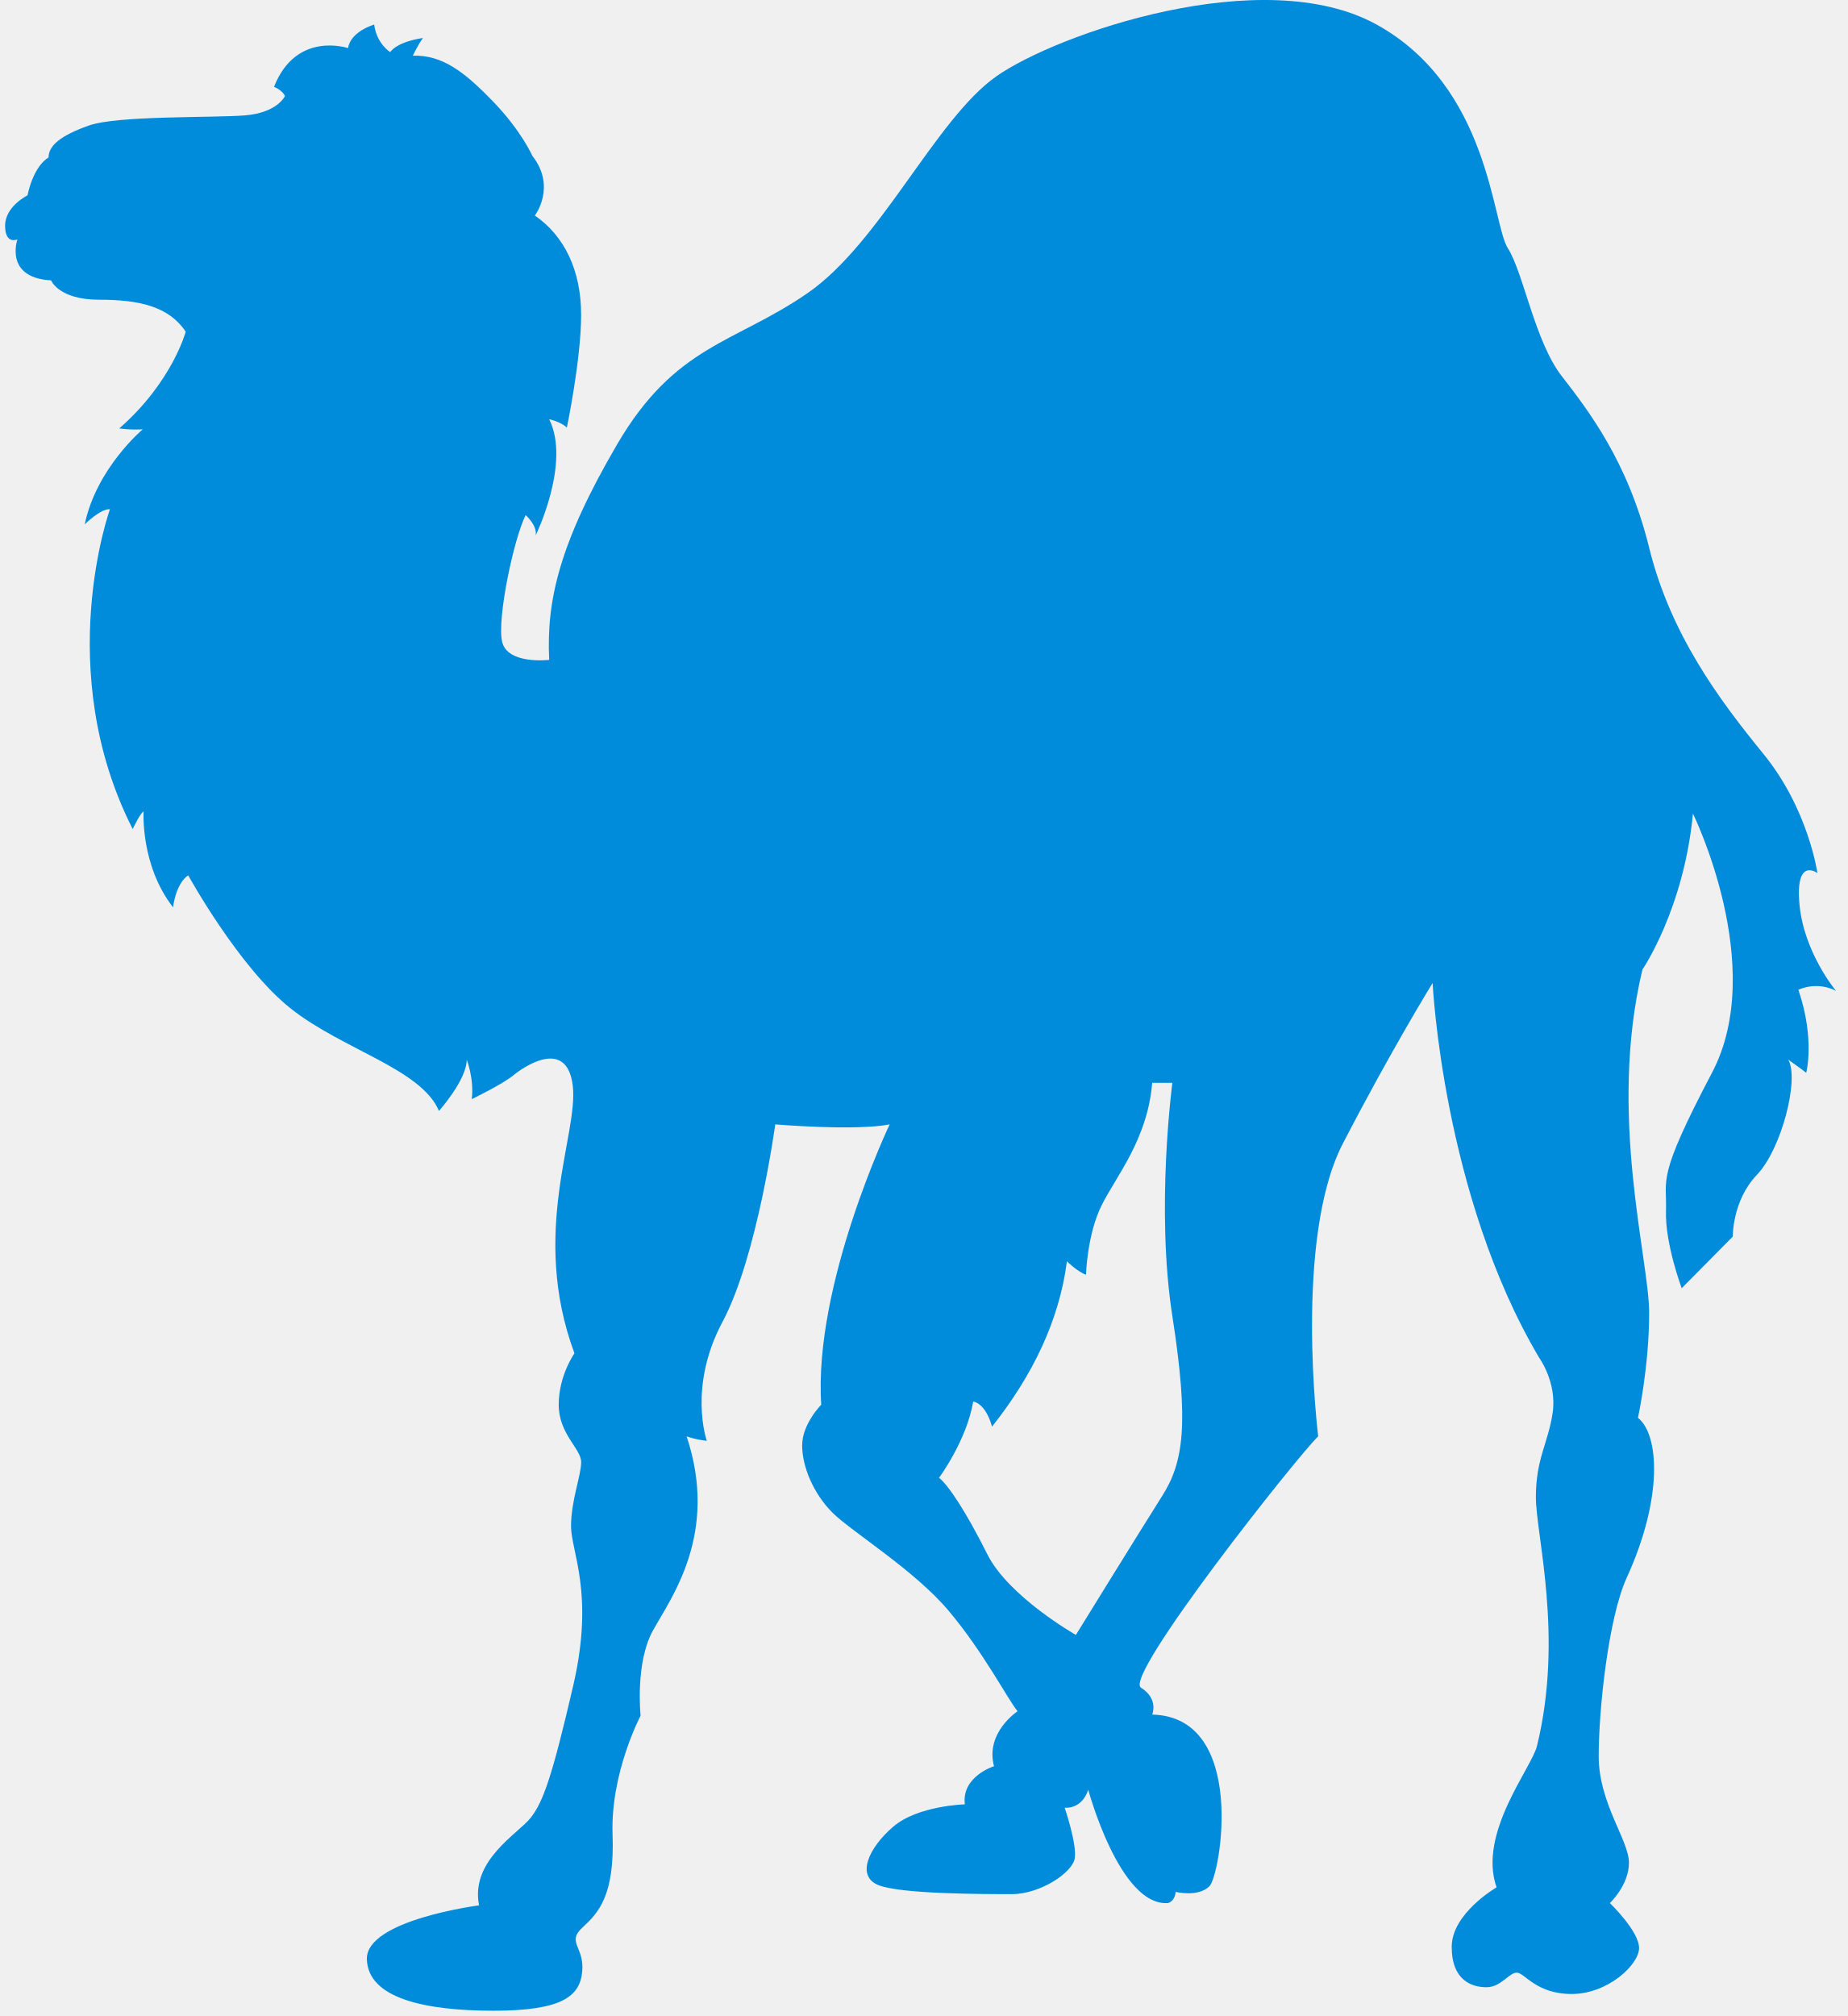
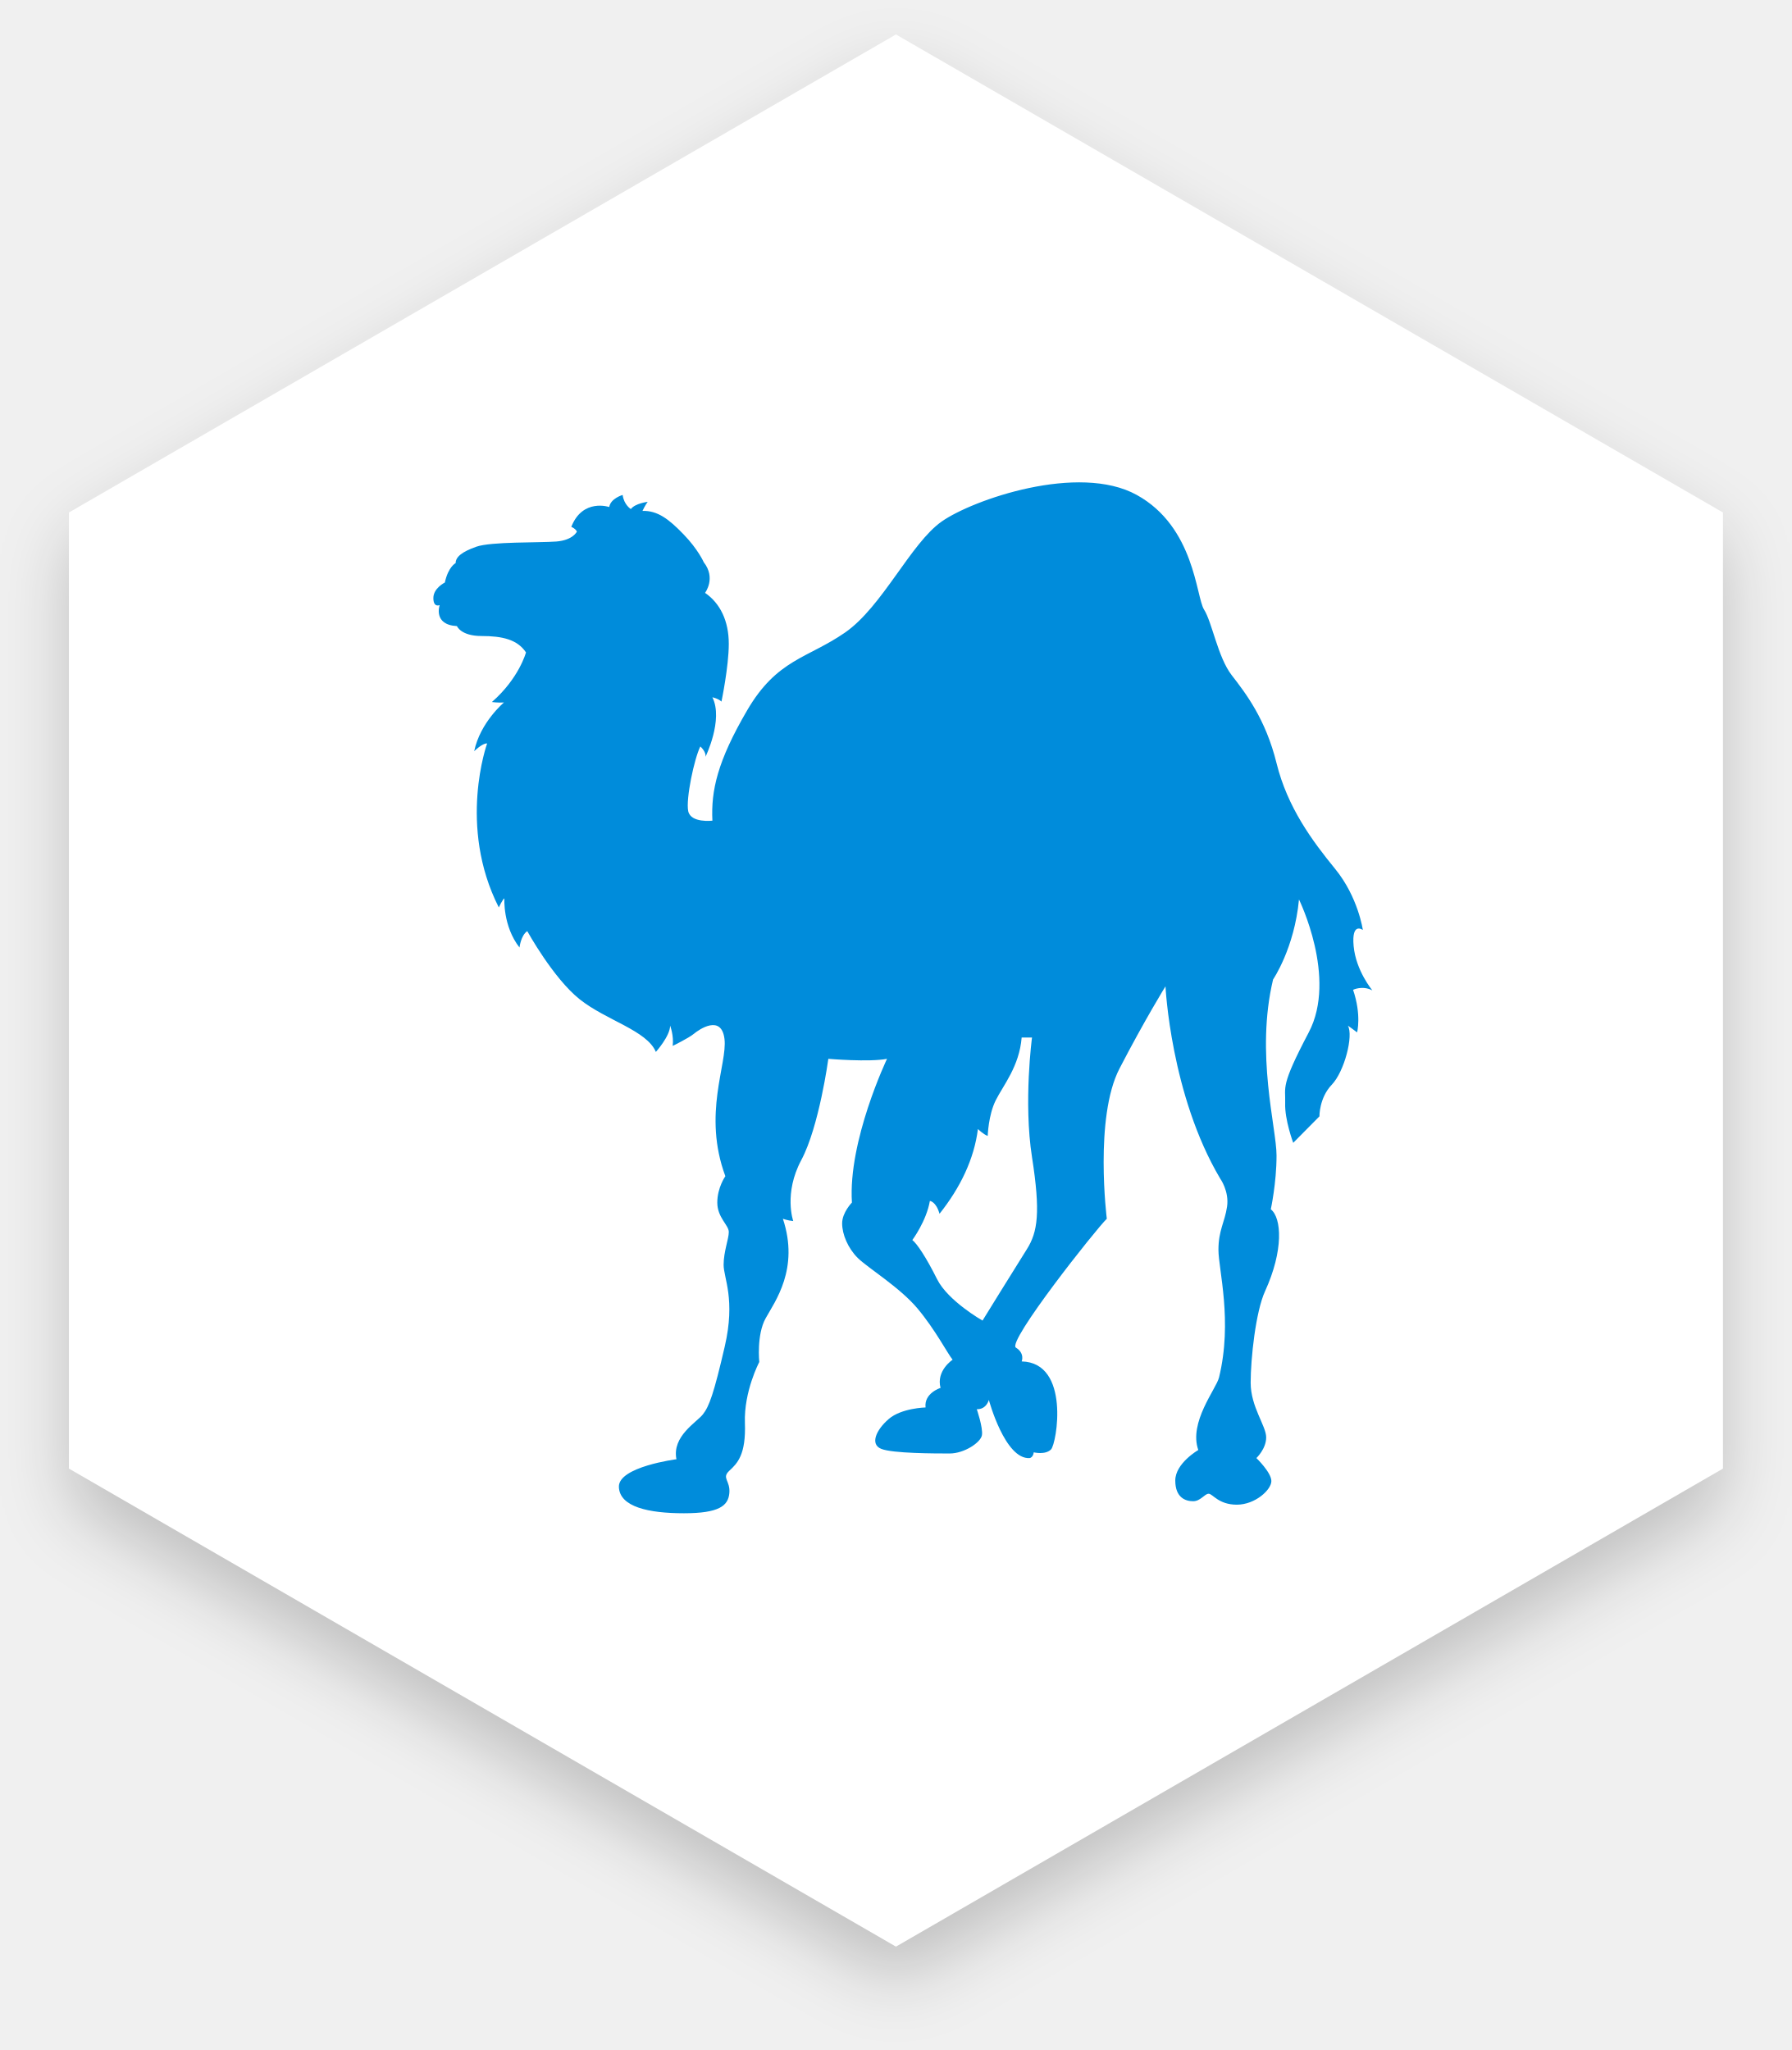
- <svg xmlns="http://www.w3.org/2000/svg" width="55px" height="60px" viewBox="0 0 55 60" version="1.1">
-   <defs />
+ <svg xmlns="http://www.w3.org/2000/svg" xmlns:xlink="http://www.w3.org/1999/xlink" width="104px" height="119px" viewBox="0 0 104 119" version="1.1">
+   <defs>
+     <polygon id="path-1" points="48 0 96 27.75 96 83.25 48 111 -3.55271368e-14 83.25 -6.66133815e-14 27.75" />
+     <filter x="-10.9%" y="-4.5%" width="121.7%" height="112.6%" filterUnits="objectBoundingBox" id="filter-2">
+       <feOffset dx="0" dy="2" in="SourceAlpha" result="shadowOffsetOuter1" />
+       <feGaussianBlur stdDeviation="2" in="shadowOffsetOuter1" result="shadowBlurOuter1" />
+       <feColorMatrix values="0 0 0 0 0   0 0 0 0 0   0 0 0 0 0  0 0 0 0.2 0" type="matrix" in="shadowBlurOuter1" />
+     </filter>
+   </defs>
  <g id="Page-1" stroke="none" stroke-width="1" fill="none" fill-rule="evenodd">
-     <g id="perl" fill="#008CDB" fill-rule="nonzero">
-       <g id="Shape">
-         <path d="M54.651,29.49 C54.651,29.49 53.697,28.355 53.564,26.92 C53.431,25.483 54.098,25.985 54.098,25.985 C54.098,25.985 53.831,24.081 52.495,22.444 C51.16,20.808 49.723,18.871 49.089,16.3 C48.454,13.729 47.286,12.227 46.485,11.191 C45.683,10.155 45.349,8.118 44.881,7.384 C44.414,6.649 44.347,2.592 40.975,0.73 C37.602,-1.132 31.457,1.006 29.654,2.274 C27.85,3.544 26.214,7.217 24.044,8.72 C21.873,10.222 20.103,10.256 18.367,13.229 C16.631,16.199 16.263,17.903 16.347,19.639 C16.347,19.639 15.094,19.79 14.944,19.089 C14.794,18.388 15.295,16.032 15.646,15.331 C15.646,15.331 15.996,15.633 15.946,15.933 C15.946,15.933 16.998,13.779 16.347,12.477 C16.347,12.477 16.698,12.552 16.873,12.727 C16.873,12.727 17.298,10.698 17.298,9.371 C17.298,8.044 16.797,7.016 15.92,6.415 C15.92,6.415 16.573,5.565 15.846,4.638 C15.846,4.638 15.521,3.893 14.669,3.013 C13.818,2.133 13.166,1.632 12.289,1.657 C12.289,1.657 12.44,1.331 12.591,1.131 C12.591,1.131 11.864,1.217 11.614,1.55 C11.614,1.55 11.213,1.307 11.138,0.731 C11.138,0.731 10.437,0.93 10.36,1.432 C10.36,1.432 8.817,0.906 8.157,2.584 C8.157,2.584 8.408,2.683 8.482,2.859 C8.482,2.859 8.257,3.36 7.281,3.435 C6.304,3.51 3.498,3.435 2.648,3.735 C1.796,4.036 1.445,4.337 1.445,4.688 C1.445,4.688 1.02,4.888 0.818,5.815 C0.818,5.815 0.152,6.14 0.152,6.716 C0.152,7.292 0.518,7.125 0.518,7.125 C0.518,7.125 0.117,8.269 1.52,8.344 C1.52,8.344 1.745,8.92 2.948,8.92 C4.15,8.92 5.026,9.12 5.528,9.872 C5.528,9.872 5.127,11.375 3.549,12.751 C3.549,12.751 3.9,12.802 4.25,12.777 C4.25,12.777 2.872,13.929 2.521,15.607 C2.521,15.607 2.998,15.131 3.273,15.156 C3.273,15.156 1.545,19.94 3.95,24.674 C3.95,24.674 4.175,24.198 4.274,24.148 C4.274,24.148 4.175,25.751 5.151,27.003 C5.151,27.003 5.227,26.302 5.602,26.051 C5.602,26.051 7.103,28.781 8.645,30.008 C10.185,31.235 12.54,31.811 13.066,33.063 C13.066,33.063 13.893,32.14 13.893,31.538 C13.893,31.538 14.118,32.112 14.042,32.713 C14.042,32.713 14.969,32.263 15.27,32.012 C15.57,31.761 16.873,30.86 17.049,32.313 C17.224,33.765 15.763,36.67 17.099,40.277 C17.099,40.277 16.631,40.934 16.631,41.807 C16.631,42.681 17.299,43.115 17.299,43.516 C17.299,43.917 16.998,44.652 16.998,45.42 C16.998,46.188 17.7,47.415 17.065,50.157 C16.43,52.899 16.164,53.634 15.795,54.102 C15.429,54.569 13.992,55.371 14.26,56.707 C14.26,56.707 10.888,57.141 10.92,58.31 C10.954,59.478 12.657,59.843 14.693,59.843 C16.731,59.843 17.263,59.412 17.33,58.677 C17.399,57.942 16.861,57.808 17.33,57.374 C17.8,56.941 18.3,56.439 18.234,54.603 C18.167,52.766 19.068,51.063 19.068,51.063 C19.068,51.063 18.901,49.493 19.437,48.525 C19.971,47.557 21.406,45.654 20.438,42.748 C20.438,42.748 20.705,42.849 21.039,42.881 C21.039,42.881 20.471,41.279 21.506,39.342 C22.542,37.405 23.076,33.464 23.076,33.464 C23.076,33.464 25.447,33.665 26.482,33.464 C26.482,33.464 24.211,38.224 24.445,41.807 C24.445,41.807 23.877,42.381 23.877,43.016 C23.877,43.649 24.211,44.451 24.779,45.019 C25.347,45.586 27.217,46.722 28.252,47.957 C29.287,49.193 29.989,50.561 30.289,50.93 C30.289,50.93 29.321,51.564 29.588,52.566 C29.588,52.566 28.619,52.866 28.719,53.701 C28.719,53.701 27.317,53.735 26.583,54.37 C25.847,55.003 25.48,55.839 26.148,56.105 C26.816,56.373 29.287,56.373 30.122,56.373 C30.956,56.373 31.925,55.738 31.992,55.305 C32.058,54.87 31.691,53.801 31.691,53.801 C31.691,53.801 32.193,53.868 32.393,53.267 C32.393,53.267 33.328,56.74 34.763,56.639 C34.763,56.639 34.964,56.606 34.997,56.306 C34.997,56.306 35.665,56.472 36,56.139 C36.333,55.805 37.134,51.097 34.297,51.029 C34.297,51.029 34.497,50.561 33.962,50.228 C33.428,49.894 38.638,43.316 39.238,42.748 C39.238,42.748 38.503,36.871 39.973,34.032 C41.443,31.194 42.644,29.256 42.644,29.256 C42.644,29.256 42.945,35.568 45.816,40.41 C45.816,40.41 46.351,41.146 46.217,42.047 C46.084,42.948 45.717,43.415 45.717,44.551 C45.717,45.686 46.551,48.692 45.75,51.965 C45.589,52.621 43.98,54.569 44.548,56.171 C44.548,56.171 43.212,56.941 43.212,57.942 C43.212,58.944 43.813,59.144 44.248,59.144 C44.681,59.144 44.915,58.71 45.149,58.71 C45.383,58.71 45.717,59.345 46.785,59.345 C47.854,59.345 48.789,58.476 48.789,57.975 C48.789,57.475 47.92,56.639 47.92,56.639 C47.92,56.639 48.488,56.105 48.488,55.438 C48.488,54.769 47.587,53.668 47.587,52.266 C47.587,50.863 47.879,48.14 48.422,46.955 C49.506,44.584 49.389,42.697 48.756,42.197 C48.756,42.197 49.089,40.678 49.089,39.074 C49.089,37.472 47.854,33.18 48.889,28.856 C48.889,28.856 50.124,27.053 50.392,24.214 C50.392,24.214 52.629,28.756 50.959,31.928 C49.29,35.1 49.623,35.068 49.59,36.035 C49.557,37.004 50.058,38.34 50.058,38.34 L51.579,36.803 C51.579,36.803 51.56,35.735 52.295,34.967 C53.03,34.199 53.564,32.114 53.23,31.538 C53.23,31.538 53.597,31.795 53.764,31.928 C53.764,31.928 54.032,30.927 53.531,29.458 C53.53,29.457 54.068,29.189 54.651,29.49 Z M34.597,44.517 C33.962,45.519 32.025,48.658 32.025,48.658 C32.025,48.658 30.021,47.523 29.387,46.254 C28.753,44.985 28.218,44.184 27.951,43.983 C27.951,43.983 28.769,42.882 28.969,41.713 C28.969,41.713 29.328,41.741 29.529,42.459 C30.742,40.932 31.536,39.282 31.758,37.538 C31.758,37.538 32.058,37.839 32.326,37.939 C32.326,37.939 32.359,36.736 32.793,35.869 C33.227,35.001 34.162,33.899 34.296,32.228 L34.897,32.228 C34.897,32.228 34.396,35.969 34.897,39.174 C35.397,42.381 35.23,43.515 34.597,44.517 Z" />
+     <g id="DesktopHD_Round7_algoDev-Copy" transform="translate(-1018, -1487)">
+       <g id="content" transform="translate(390, 552)">
+         <g id="languages" transform="translate(0, 277)">
+           <g id="perl" transform="translate(632, 660)">
+             <g id="Polygon">
+               <use fill="black" fill-opacity="1" filter="url(#filter-2)" xlink:href="#path-1" />
+               <use fill="#FFFFFF" fill-rule="evenodd" xlink:href="#path-1" />
+             </g>
+             <g transform="translate(21, 26)" id="Shape" fill-rule="nonzero" fill="#008CDB">
+               <path d="M54.651,29.49 C54.651,29.49 53.697,28.355 53.564,26.92 C53.431,25.483 54.098,25.985 54.098,25.985 C54.098,25.985 53.831,24.081 52.495,22.444 C51.16,20.808 49.723,18.871 49.089,16.3 C48.454,13.729 47.286,12.227 46.485,11.191 C45.683,10.155 45.349,8.118 44.881,7.384 C44.414,6.649 44.347,2.592 40.975,0.73 C37.602,-1.132 31.457,1.006 29.654,2.274 C27.85,3.544 26.214,7.217 24.044,8.72 C21.873,10.222 20.103,10.256 18.367,13.229 C16.631,16.199 16.263,17.903 16.347,19.639 C16.347,19.639 15.094,19.79 14.944,19.089 C14.794,18.388 15.295,16.032 15.646,15.331 C15.646,15.331 15.996,15.633 15.946,15.933 C15.946,15.933 16.998,13.779 16.347,12.477 C16.347,12.477 16.698,12.552 16.873,12.727 C16.873,12.727 17.298,10.698 17.298,9.371 C17.298,8.044 16.797,7.016 15.92,6.415 C15.92,6.415 16.573,5.565 15.846,4.638 C15.846,4.638 15.521,3.893 14.669,3.013 C13.818,2.133 13.166,1.632 12.289,1.657 C12.289,1.657 12.44,1.331 12.591,1.131 C12.591,1.131 11.864,1.217 11.614,1.55 C11.614,1.55 11.213,1.307 11.138,0.731 C11.138,0.731 10.437,0.93 10.36,1.432 C10.36,1.432 8.817,0.906 8.157,2.584 C8.157,2.584 8.408,2.683 8.482,2.859 C8.482,2.859 8.257,3.36 7.281,3.435 C6.304,3.51 3.498,3.435 2.648,3.735 C1.796,4.036 1.445,4.337 1.445,4.688 C1.445,4.688 1.02,4.888 0.818,5.815 C0.818,5.815 0.152,6.14 0.152,6.716 C0.152,7.292 0.518,7.125 0.518,7.125 C0.518,7.125 0.117,8.269 1.52,8.344 C1.52,8.344 1.745,8.92 2.948,8.92 C4.15,8.92 5.026,9.12 5.528,9.872 C5.528,9.872 5.127,11.375 3.549,12.751 C3.549,12.751 3.9,12.802 4.25,12.777 C4.25,12.777 2.872,13.929 2.521,15.607 C2.521,15.607 2.998,15.131 3.273,15.156 C3.273,15.156 1.545,19.94 3.95,24.674 C3.95,24.674 4.175,24.198 4.274,24.148 C4.274,24.148 4.175,25.751 5.151,27.003 C5.151,27.003 5.227,26.302 5.602,26.051 C5.602,26.051 7.103,28.781 8.645,30.008 C10.185,31.235 12.54,31.811 13.066,33.063 C13.066,33.063 13.893,32.14 13.893,31.538 C13.893,31.538 14.118,32.112 14.042,32.713 C14.042,32.713 14.969,32.263 15.27,32.012 C15.57,31.761 16.873,30.86 17.049,32.313 C17.224,33.765 15.763,36.67 17.099,40.277 C17.099,40.277 16.631,40.934 16.631,41.807 C16.631,42.681 17.299,43.115 17.299,43.516 C17.299,43.917 16.998,44.652 16.998,45.42 C16.998,46.188 17.7,47.415 17.065,50.157 C16.43,52.899 16.164,53.634 15.795,54.102 C15.429,54.569 13.992,55.371 14.26,56.707 C14.26,56.707 10.888,57.141 10.92,58.31 C10.954,59.478 12.657,59.843 14.693,59.843 C16.731,59.843 17.263,59.412 17.33,58.677 C17.399,57.942 16.861,57.808 17.33,57.374 C17.8,56.941 18.3,56.439 18.234,54.603 C18.167,52.766 19.068,51.063 19.068,51.063 C19.068,51.063 18.901,49.493 19.437,48.525 C19.971,47.557 21.406,45.654 20.438,42.748 C20.438,42.748 20.705,42.849 21.039,42.881 C21.039,42.881 20.471,41.279 21.506,39.342 C22.542,37.405 23.076,33.464 23.076,33.464 C23.076,33.464 25.447,33.665 26.482,33.464 C26.482,33.464 24.211,38.224 24.445,41.807 C24.445,41.807 23.877,42.381 23.877,43.016 C23.877,43.649 24.211,44.451 24.779,45.019 C25.347,45.586 27.217,46.722 28.252,47.957 C29.287,49.193 29.989,50.561 30.289,50.93 C30.289,50.93 29.321,51.564 29.588,52.566 C29.588,52.566 28.619,52.866 28.719,53.701 C28.719,53.701 27.317,53.735 26.583,54.37 C25.847,55.003 25.48,55.839 26.148,56.105 C26.816,56.373 29.287,56.373 30.122,56.373 C30.956,56.373 31.925,55.738 31.992,55.305 C32.058,54.87 31.691,53.801 31.691,53.801 C31.691,53.801 32.193,53.868 32.393,53.267 C32.393,53.267 33.328,56.74 34.763,56.639 C34.763,56.639 34.964,56.606 34.997,56.306 C34.997,56.306 35.665,56.472 36,56.139 C36.333,55.805 37.134,51.097 34.297,51.029 C34.297,51.029 34.497,50.561 33.962,50.228 C33.428,49.894 38.638,43.316 39.238,42.748 C39.238,42.748 38.503,36.871 39.973,34.032 C41.443,31.194 42.644,29.256 42.644,29.256 C42.644,29.256 42.945,35.568 45.816,40.41 C45.816,40.41 46.351,41.146 46.217,42.047 C46.084,42.948 45.717,43.415 45.717,44.551 C45.717,45.686 46.551,48.692 45.75,51.965 C45.589,52.621 43.98,54.569 44.548,56.171 C44.548,56.171 43.212,56.941 43.212,57.942 C43.212,58.944 43.813,59.144 44.248,59.144 C44.681,59.144 44.915,58.71 45.149,58.71 C45.383,58.71 45.717,59.345 46.785,59.345 C47.854,59.345 48.789,58.476 48.789,57.975 C48.789,57.475 47.92,56.639 47.92,56.639 C47.92,56.639 48.488,56.105 48.488,55.438 C48.488,54.769 47.587,53.668 47.587,52.266 C47.587,50.863 47.879,48.14 48.422,46.955 C49.506,44.584 49.389,42.697 48.756,42.197 C48.756,42.197 49.089,40.678 49.089,39.074 C49.089,37.472 47.854,33.18 48.889,28.856 C48.889,28.856 50.124,27.053 50.392,24.214 C50.392,24.214 52.629,28.756 50.959,31.928 C49.29,35.1 49.623,35.068 49.59,36.035 C49.557,37.004 50.058,38.34 50.058,38.34 L51.579,36.803 C51.579,36.803 51.56,35.735 52.295,34.967 C53.03,34.199 53.564,32.114 53.23,31.538 C53.23,31.538 53.597,31.795 53.764,31.928 C53.764,31.928 54.032,30.927 53.531,29.458 C53.53,29.457 54.068,29.189 54.651,29.49 L54.651,29.49 Z M34.597,44.517 C33.962,45.519 32.025,48.658 32.025,48.658 C32.025,48.658 30.021,47.523 29.387,46.254 C28.753,44.985 28.218,44.184 27.951,43.983 C27.951,43.983 28.769,42.882 28.969,41.713 C28.969,41.713 29.328,41.741 29.529,42.459 C30.742,40.932 31.536,39.282 31.758,37.538 C31.758,37.538 32.058,37.839 32.326,37.939 C32.326,37.939 32.359,36.736 32.793,35.869 C33.227,35.001 34.162,33.899 34.296,32.228 L34.897,32.228 C34.897,32.228 34.396,35.969 34.897,39.174 C35.397,42.381 35.23,43.515 34.597,44.517 Z" />
+             </g>
+           </g>
+         </g>
      </g>
    </g>
  </g>
</svg>
